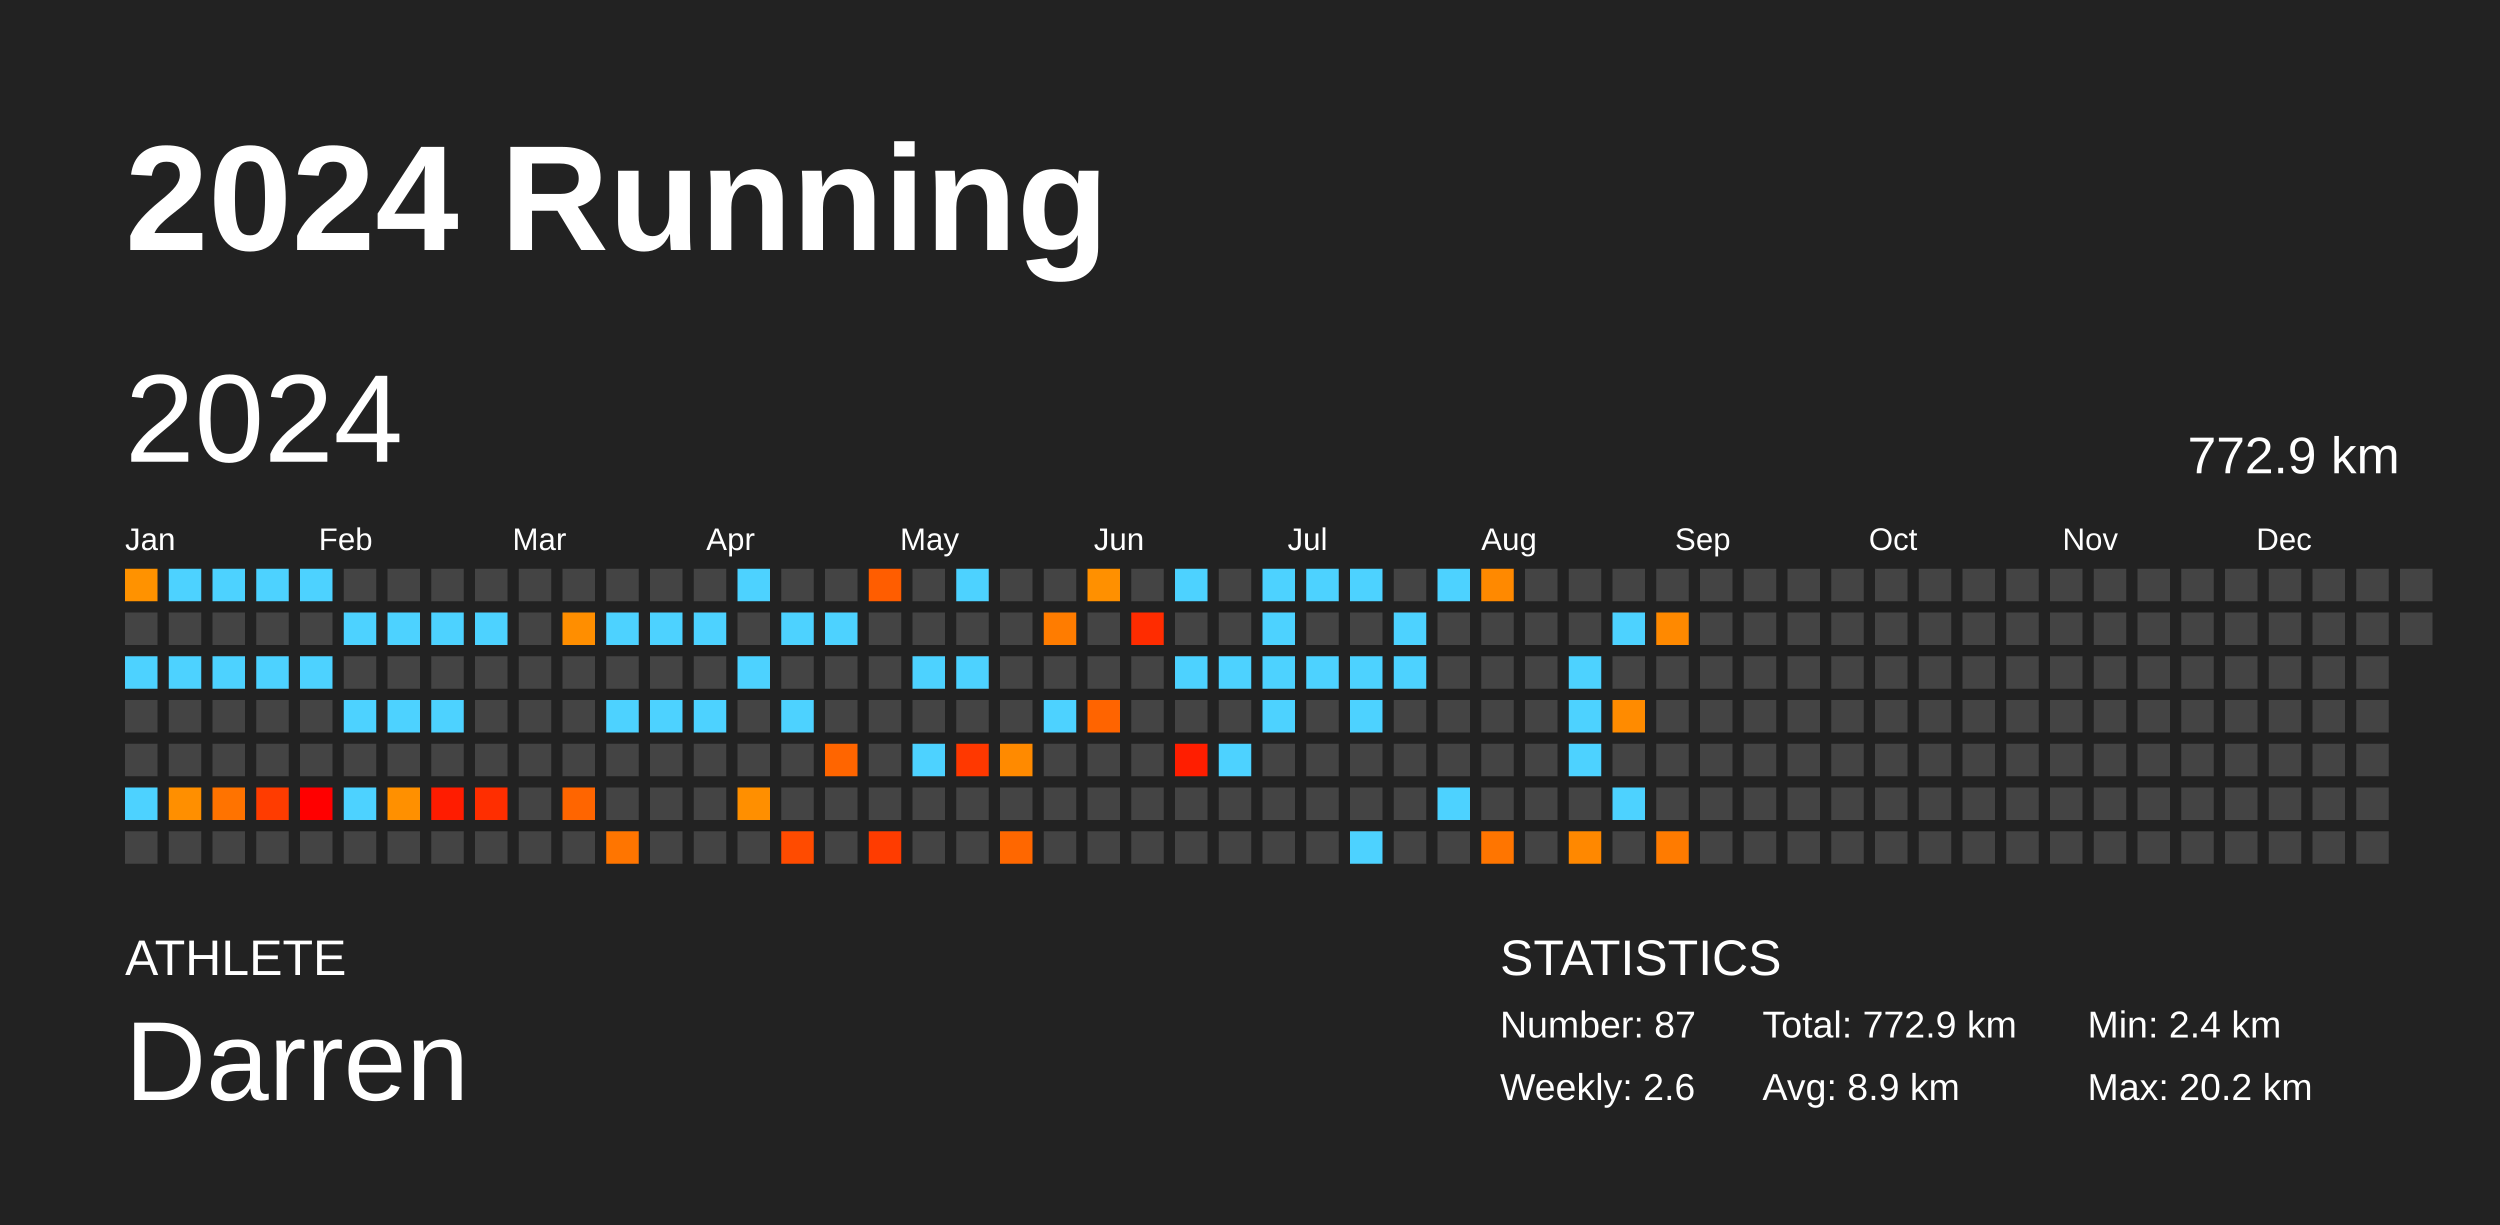
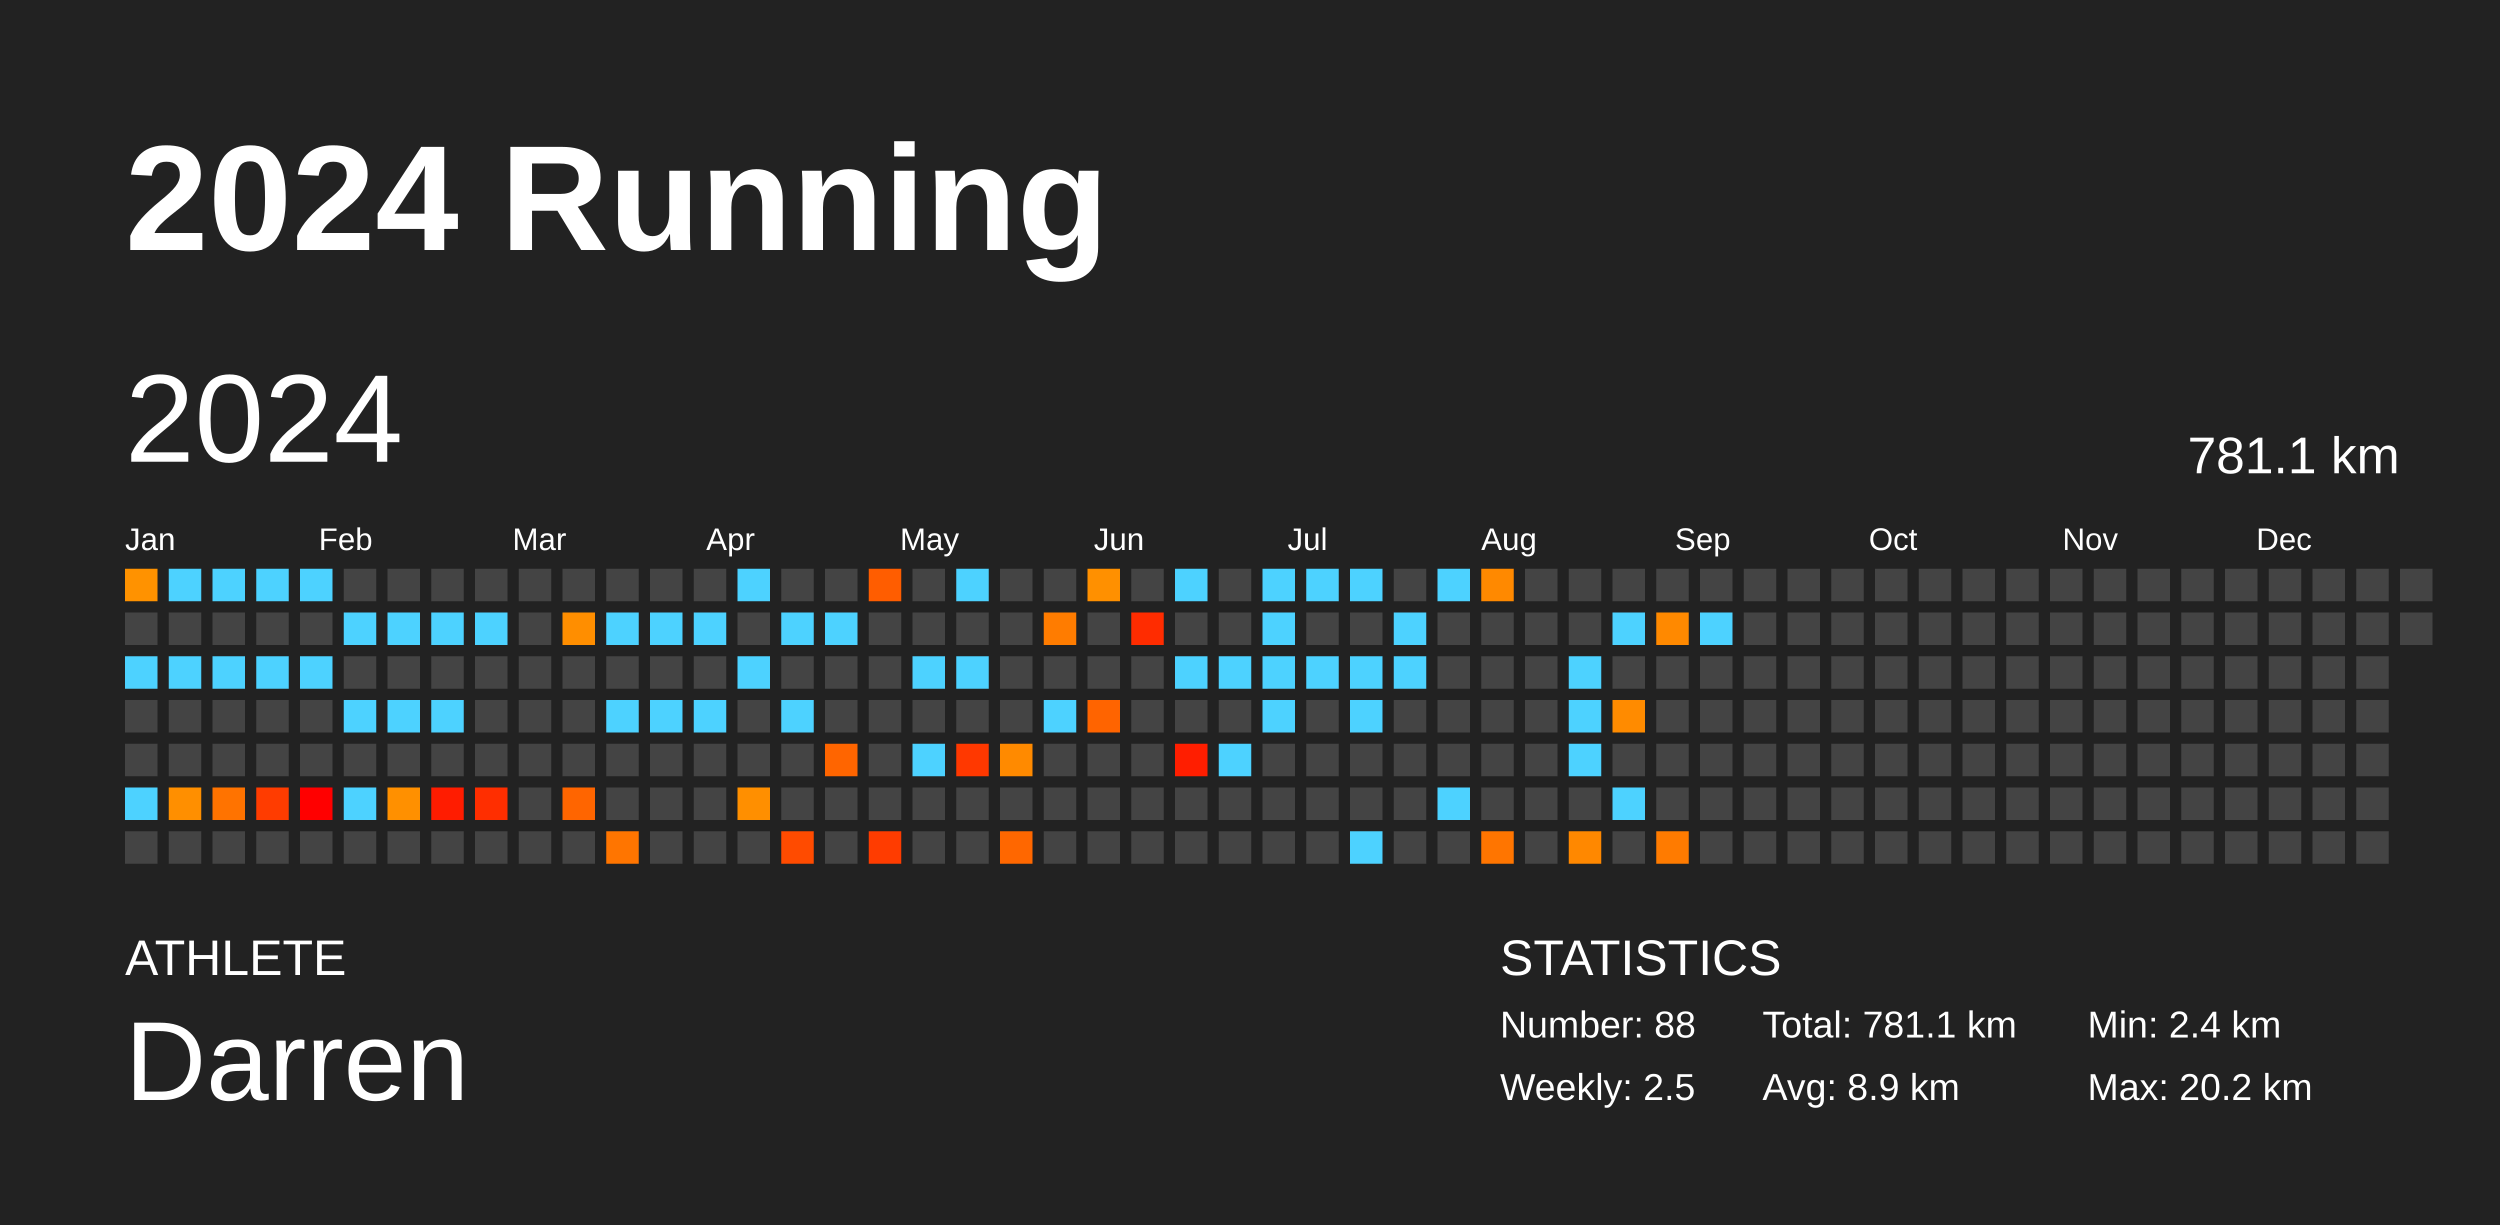
<svg xmlns="http://www.w3.org/2000/svg" baseProfile="full" height="98mm" version="1.1" viewBox="0,0,200,98" width="200mm">
  <defs />
  <rect fill="#222222" height="98" width="200" x="0" y="0" />
  <text fill="#FFFFFF" style="font-size:12px; font-family:Arial; font-weight:bold;" x="10" y="20">2024 Running</text>
  <text fill="#FFFFFF" style="font-size:4px; font-family:Arial" x="10" y="78">ATHLETE</text>
  <text fill="#FFFFFF" style="font-size:9px; font-family:Arial" x="10" y="88">Darren</text>
  <text fill="#FFFFFF" style="font-size:4px; font-family:Arial" x="120" y="78">STATISTICS</text>
-   <text fill="#FFFFFF" style="font-size:3px; font-family:Arial" x="120" y="83">Number: 87</text>
-   <text fill="#FFFFFF" style="font-size:3px; font-family:Arial" x="120" y="88">Weekly: 2.6</text>
-   <text fill="#FFFFFF" style="font-size:3px; font-family:Arial" x="141" y="83">Total: 772.9 km</text>
+   <text fill="#FFFFFF" style="font-size:3px; font-family:Arial" x="120" y="83">Number: 88</text>
+   <text fill="#FFFFFF" style="font-size:3px; font-family:Arial" x="120" y="88">Weekly: 2.5</text>
+   <text fill="#FFFFFF" style="font-size:3px; font-family:Arial" x="141" y="83">Total: 781.1 km</text>
  <text fill="#FFFFFF" style="font-size:3px; font-family:Arial" x="141" y="88">Avg: 8.9 km</text>
  <text fill="#FFFFFF" style="font-size:3px; font-family:Arial" x="167" y="83">Min: 2.4 km</text>
  <text fill="#FFFFFF" style="font-size:3px; font-family:Arial" x="167" y="88">Max: 20.2 km</text>
  <text dominant-baseline="hanging" fill="#FFFFFF" style="font-size:10.0px; font-family:Arial;" x="10" y="30">2024</text>
-   <text dominant-baseline="hanging" fill="#FFFFFF" style="font-size:4.125px; font-family:Arial;" x="175" y="35">772.9 km</text>
+   <text dominant-baseline="hanging" fill="#FFFFFF" style="font-size:4.125px; font-family:Arial;" x="175" y="35">781.1 km</text>
  <text fill="#FFFFFF" style="font-size:2.5px; font-family:Arial" x="10.0" y="44">Jan</text>
  <text fill="#FFFFFF" style="font-size:2.5px; font-family:Arial" x="25.5" y="44">Feb</text>
  <text fill="#FFFFFF" style="font-size:2.5px; font-family:Arial" x="41.0" y="44">Mar</text>
  <text fill="#FFFFFF" style="font-size:2.5px; font-family:Arial" x="56.5" y="44">Apr</text>
  <text fill="#FFFFFF" style="font-size:2.5px; font-family:Arial" x="72.0" y="44">May</text>
  <text fill="#FFFFFF" style="font-size:2.5px; font-family:Arial" x="87.5" y="44">Jun</text>
  <text fill="#FFFFFF" style="font-size:2.5px; font-family:Arial" x="103.0" y="44">Jul</text>
  <text fill="#FFFFFF" style="font-size:2.5px; font-family:Arial" x="118.5" y="44">Aug</text>
  <text fill="#FFFFFF" style="font-size:2.5px; font-family:Arial" x="134.0" y="44">Sep</text>
  <text fill="#FFFFFF" style="font-size:2.5px; font-family:Arial" x="149.5" y="44">Oct</text>
  <text fill="#FFFFFF" style="font-size:2.5px; font-family:Arial" x="165.0" y="44">Nov</text>
  <text fill="#FFFFFF" style="font-size:2.5px; font-family:Arial" x="180.5" y="44">Dec</text>
  <rect fill="#ff9200" height="2.6" width="2.6" x="10.0" y="45.5" />
  <rect fill="#444444" height="2.6" width="2.6" x="10.0" y="49.0" />
  <rect fill="#4dd2ff" height="2.6" width="2.6" x="10.0" y="52.5" />
  <rect fill="#444444" height="2.6" width="2.6" x="10.0" y="56.0" />
  <rect fill="#444444" height="2.6" width="2.6" x="10.0" y="59.5" />
  <rect fill="#4dd2ff" height="2.6" width="2.6" x="10.0" y="63.0" />
  <rect fill="#444444" height="2.6" width="2.6" x="10.0" y="66.5" />
  <rect fill="#4dd2ff" height="2.6" width="2.6" x="13.5" y="45.5" />
  <rect fill="#444444" height="2.6" width="2.6" x="13.5" y="49.0" />
  <rect fill="#4dd2ff" height="2.6" width="2.6" x="13.5" y="52.5" />
  <rect fill="#444444" height="2.6" width="2.6" x="13.5" y="56.0" />
  <rect fill="#444444" height="2.6" width="2.6" x="13.5" y="59.5" />
  <rect fill="#ff8f00" height="2.6" width="2.6" x="13.5" y="63.0" />
  <rect fill="#444444" height="2.6" width="2.6" x="13.5" y="66.5" />
  <rect fill="#4dd2ff" height="2.6" width="2.6" x="17.0" y="45.5" />
  <rect fill="#444444" height="2.6" width="2.6" x="17.0" y="49.0" />
  <rect fill="#4dd2ff" height="2.6" width="2.6" x="17.0" y="52.5" />
  <rect fill="#444444" height="2.6" width="2.6" x="17.0" y="56.0" />
  <rect fill="#444444" height="2.6" width="2.6" x="17.0" y="59.5" />
  <rect fill="#ff7300" height="2.6" width="2.6" x="17.0" y="63.0" />
  <rect fill="#444444" height="2.6" width="2.6" x="17.0" y="66.5" />
  <rect fill="#4dd2ff" height="2.6" width="2.6" x="20.5" y="45.5" />
  <rect fill="#444444" height="2.6" width="2.6" x="20.5" y="49.0" />
  <rect fill="#4dd2ff" height="2.6" width="2.6" x="20.5" y="52.5" />
  <rect fill="#444444" height="2.6" width="2.6" x="20.5" y="56.0" />
  <rect fill="#444444" height="2.6" width="2.6" x="20.5" y="59.5" />
  <rect fill="#ff3c00" height="2.6" width="2.6" x="20.5" y="63.0" />
  <rect fill="#444444" height="2.6" width="2.6" x="20.5" y="66.5" />
  <rect fill="#4dd2ff" height="2.6" width="2.6" x="24.0" y="45.5" />
  <rect fill="#444444" height="2.6" width="2.6" x="24.0" y="49.0" />
  <rect fill="#4dd2ff" height="2.6" width="2.6" x="24.0" y="52.5" />
  <rect fill="#444444" height="2.6" width="2.6" x="24.0" y="56.0" />
  <rect fill="#444444" height="2.6" width="2.6" x="24.0" y="59.5" />
  <rect fill="red" height="2.6" width="2.6" x="24.0" y="63.0" />
  <rect fill="#444444" height="2.6" width="2.6" x="24.0" y="66.5" />
  <rect fill="#444444" height="2.6" width="2.6" x="27.5" y="45.5" />
  <rect fill="#4dd2ff" height="2.6" width="2.6" x="27.5" y="49.0" />
  <rect fill="#444444" height="2.6" width="2.6" x="27.5" y="52.5" />
  <rect fill="#4dd2ff" height="2.6" width="2.6" x="27.5" y="56.0" />
  <rect fill="#444444" height="2.6" width="2.6" x="27.5" y="59.5" />
  <rect fill="#4dd2ff" height="2.6" width="2.6" x="27.5" y="63.0" />
  <rect fill="#444444" height="2.6" width="2.6" x="27.5" y="66.5" />
  <rect fill="#444444" height="2.6" width="2.6" x="31.0" y="45.5" />
  <rect fill="#4dd2ff" height="2.6" width="2.6" x="31.0" y="49.0" />
  <rect fill="#444444" height="2.6" width="2.6" x="31.0" y="52.5" />
  <rect fill="#4dd2ff" height="2.6" width="2.6" x="31.0" y="56.0" />
  <rect fill="#444444" height="2.6" width="2.6" x="31.0" y="59.5" />
  <rect fill="#ff9000" height="2.6" width="2.6" x="31.0" y="63.0" />
  <rect fill="#444444" height="2.6" width="2.6" x="31.0" y="66.5" />
  <rect fill="#444444" height="2.6" width="2.6" x="34.5" y="45.5" />
  <rect fill="#4dd2ff" height="2.6" width="2.6" x="34.5" y="49.0" />
  <rect fill="#444444" height="2.6" width="2.6" x="34.5" y="52.5" />
  <rect fill="#4dd2ff" height="2.6" width="2.6" x="34.5" y="56.0" />
  <rect fill="#444444" height="2.6" width="2.6" x="34.5" y="59.5" />
  <rect fill="#ff1c00" height="2.6" width="2.6" x="34.5" y="63.0" />
  <rect fill="#444444" height="2.6" width="2.6" x="34.5" y="66.5" />
  <rect fill="#444444" height="2.6" width="2.6" x="38.0" y="45.5" />
  <rect fill="#4dd2ff" height="2.6" width="2.6" x="38.0" y="49.0" />
  <rect fill="#444444" height="2.6" width="2.6" x="38.0" y="52.5" />
  <rect fill="#444444" height="2.6" width="2.6" x="38.0" y="56.0" />
  <rect fill="#444444" height="2.6" width="2.6" x="38.0" y="59.5" />
  <rect fill="#ff2e00" height="2.6" width="2.6" x="38.0" y="63.0" />
  <rect fill="#444444" height="2.6" width="2.6" x="38.0" y="66.5" />
  <rect fill="#444444" height="2.6" width="2.6" x="41.5" y="45.5" />
  <rect fill="#444444" height="2.6" width="2.6" x="41.5" y="49.0" />
  <rect fill="#444444" height="2.6" width="2.6" x="41.5" y="52.5" />
  <rect fill="#444444" height="2.6" width="2.6" x="41.5" y="56.0" />
  <rect fill="#444444" height="2.6" width="2.6" x="41.5" y="59.5" />
  <rect fill="#444444" height="2.6" width="2.6" x="41.5" y="63.0" />
  <rect fill="#444444" height="2.6" width="2.6" x="41.5" y="66.5" />
  <rect fill="#444444" height="2.6" width="2.6" x="45.0" y="45.5" />
  <rect fill="#ff8e00" height="2.6" width="2.6" x="45.0" y="49.0" />
  <rect fill="#444444" height="2.6" width="2.6" x="45.0" y="52.5" />
  <rect fill="#444444" height="2.6" width="2.6" x="45.0" y="56.0" />
  <rect fill="#444444" height="2.6" width="2.6" x="45.0" y="59.5" />
  <rect fill="#ff6500" height="2.6" width="2.6" x="45.0" y="63.0" />
  <rect fill="#444444" height="2.6" width="2.6" x="45.0" y="66.5" />
  <rect fill="#444444" height="2.6" width="2.6" x="48.5" y="45.5" />
  <rect fill="#4dd2ff" height="2.6" width="2.6" x="48.5" y="49.0" />
  <rect fill="#444444" height="2.6" width="2.6" x="48.5" y="52.5" />
  <rect fill="#4dd2ff" height="2.6" width="2.6" x="48.5" y="56.0" />
  <rect fill="#444444" height="2.6" width="2.6" x="48.5" y="59.5" />
  <rect fill="#444444" height="2.6" width="2.6" x="48.5" y="63.0" />
  <rect fill="#ff7500" height="2.6" width="2.6" x="48.5" y="66.5" />
  <rect fill="#444444" height="2.6" width="2.6" x="52.0" y="45.5" />
  <rect fill="#4dd2ff" height="2.6" width="2.6" x="52.0" y="49.0" />
  <rect fill="#444444" height="2.6" width="2.6" x="52.0" y="52.5" />
  <rect fill="#4dd2ff" height="2.6" width="2.6" x="52.0" y="56.0" />
  <rect fill="#444444" height="2.6" width="2.6" x="52.0" y="59.5" />
  <rect fill="#444444" height="2.6" width="2.6" x="52.0" y="63.0" />
  <rect fill="#444444" height="2.6" width="2.6" x="52.0" y="66.5" />
  <rect fill="#444444" height="2.6" width="2.6" x="55.5" y="45.5" />
  <rect fill="#4dd2ff" height="2.6" width="2.6" x="55.5" y="49.0" />
  <rect fill="#444444" height="2.6" width="2.6" x="55.5" y="52.5" />
  <rect fill="#4dd2ff" height="2.6" width="2.6" x="55.5" y="56.0" />
  <rect fill="#444444" height="2.6" width="2.6" x="55.5" y="59.5" />
  <rect fill="#444444" height="2.6" width="2.6" x="55.5" y="63.0" />
  <rect fill="#444444" height="2.6" width="2.6" x="55.5" y="66.5" />
  <rect fill="#4dd2ff" height="2.6" width="2.6" x="59.0" y="45.5" />
  <rect fill="#444444" height="2.6" width="2.6" x="59.0" y="49.0" />
  <rect fill="#4dd2ff" height="2.6" width="2.6" x="59.0" y="52.5" />
  <rect fill="#444444" height="2.6" width="2.6" x="59.0" y="56.0" />
  <rect fill="#444444" height="2.6" width="2.6" x="59.0" y="59.5" />
  <rect fill="#ff8f00" height="2.6" width="2.6" x="59.0" y="63.0" />
  <rect fill="#444444" height="2.6" width="2.6" x="59.0" y="66.5" />
  <rect fill="#444444" height="2.6" width="2.6" x="62.5" y="45.5" />
  <rect fill="#4dd2ff" height="2.6" width="2.6" x="62.5" y="49.0" />
  <rect fill="#444444" height="2.6" width="2.6" x="62.5" y="52.5" />
  <rect fill="#4dd2ff" height="2.6" width="2.6" x="62.5" y="56.0" />
  <rect fill="#444444" height="2.6" width="2.6" x="62.5" y="59.5" />
  <rect fill="#444444" height="2.6" width="2.6" x="62.5" y="63.0" />
  <rect fill="#ff4b00" height="2.6" width="2.6" x="62.5" y="66.5" />
  <rect fill="#444444" height="2.6" width="2.6" x="66.0" y="45.5" />
  <rect fill="#4dd2ff" height="2.6" width="2.6" x="66.0" y="49.0" />
  <rect fill="#444444" height="2.6" width="2.6" x="66.0" y="52.5" />
  <rect fill="#444444" height="2.6" width="2.6" x="66.0" y="56.0" />
  <rect fill="#ff6500" height="2.6" width="2.6" x="66.0" y="59.5" />
  <rect fill="#444444" height="2.6" width="2.6" x="66.0" y="63.0" />
  <rect fill="#444444" height="2.6" width="2.6" x="66.0" y="66.5" />
  <rect fill="#ff5d00" height="2.6" width="2.6" x="69.5" y="45.5" />
  <rect fill="#444444" height="2.6" width="2.6" x="69.5" y="49.0" />
  <rect fill="#444444" height="2.6" width="2.6" x="69.5" y="52.5" />
  <rect fill="#444444" height="2.6" width="2.6" x="69.5" y="56.0" />
  <rect fill="#444444" height="2.6" width="2.6" x="69.5" y="59.5" />
  <rect fill="#444444" height="2.6" width="2.6" x="69.5" y="63.0" />
  <rect fill="#ff3c00" height="2.6" width="2.6" x="69.5" y="66.5" />
  <rect fill="#444444" height="2.6" width="2.6" x="73.0" y="45.5" />
  <rect fill="#444444" height="2.6" width="2.6" x="73.0" y="49.0" />
  <rect fill="#4dd2ff" height="2.6" width="2.6" x="73.0" y="52.5" />
  <rect fill="#444444" height="2.6" width="2.6" x="73.0" y="56.0" />
  <rect fill="#4dd2ff" height="2.6" width="2.6" x="73.0" y="59.5" />
  <rect fill="#444444" height="2.6" width="2.6" x="73.0" y="63.0" />
  <rect fill="#444444" height="2.6" width="2.6" x="73.0" y="66.5" />
  <rect fill="#4dd2ff" height="2.6" width="2.6" x="76.5" y="45.5" />
  <rect fill="#444444" height="2.6" width="2.6" x="76.5" y="49.0" />
  <rect fill="#4dd2ff" height="2.6" width="2.6" x="76.5" y="52.5" />
  <rect fill="#444444" height="2.6" width="2.6" x="76.5" y="56.0" />
  <rect fill="#ff3800" height="2.6" width="2.6" x="76.5" y="59.5" />
  <rect fill="#444444" height="2.6" width="2.6" x="76.5" y="63.0" />
  <rect fill="#444444" height="2.6" width="2.6" x="76.5" y="66.5" />
  <rect fill="#444444" height="2.6" width="2.6" x="80.0" y="45.5" />
  <rect fill="#444444" height="2.6" width="2.6" x="80.0" y="49.0" />
  <rect fill="#444444" height="2.6" width="2.6" x="80.0" y="52.5" />
  <rect fill="#444444" height="2.6" width="2.6" x="80.0" y="56.0" />
  <rect fill="#ff8a00" height="2.6" width="2.6" x="80.0" y="59.5" />
  <rect fill="#444444" height="2.6" width="2.6" x="80.0" y="63.0" />
  <rect fill="#ff6700" height="2.6" width="2.6" x="80.0" y="66.5" />
  <rect fill="#444444" height="2.6" width="2.6" x="83.5" y="45.5" />
  <rect fill="#ff7c00" height="2.6" width="2.6" x="83.5" y="49.0" />
  <rect fill="#444444" height="2.6" width="2.6" x="83.5" y="52.5" />
  <rect fill="#4dd2ff" height="2.6" width="2.6" x="83.5" y="56.0" />
  <rect fill="#444444" height="2.6" width="2.6" x="83.5" y="59.5" />
  <rect fill="#444444" height="2.6" width="2.6" x="83.5" y="63.0" />
  <rect fill="#444444" height="2.6" width="2.6" x="83.5" y="66.5" />
  <rect fill="#ff9000" height="2.6" width="2.6" x="87.0" y="45.5" />
  <rect fill="#444444" height="2.6" width="2.6" x="87.0" y="49.0" />
  <rect fill="#444444" height="2.6" width="2.6" x="87.0" y="52.5" />
  <rect fill="#ff6400" height="2.6" width="2.6" x="87.0" y="56.0" />
  <rect fill="#444444" height="2.6" width="2.6" x="87.0" y="59.5" />
  <rect fill="#444444" height="2.6" width="2.6" x="87.0" y="63.0" />
  <rect fill="#444444" height="2.6" width="2.6" x="87.0" y="66.5" />
  <rect fill="#444444" height="2.6" width="2.6" x="90.5" y="45.5" />
  <rect fill="#ff2c00" height="2.6" width="2.6" x="90.5" y="49.0" />
  <rect fill="#444444" height="2.6" width="2.6" x="90.5" y="52.5" />
  <rect fill="#444444" height="2.6" width="2.6" x="90.5" y="56.0" />
  <rect fill="#444444" height="2.6" width="2.6" x="90.5" y="59.5" />
  <rect fill="#444444" height="2.6" width="2.6" x="90.5" y="63.0" />
  <rect fill="#444444" height="2.6" width="2.6" x="90.5" y="66.5" />
  <rect fill="#4dd2ff" height="2.6" width="2.6" x="94.0" y="45.5" />
  <rect fill="#444444" height="2.6" width="2.6" x="94.0" y="49.0" />
  <rect fill="#4dd2ff" height="2.6" width="2.6" x="94.0" y="52.5" />
  <rect fill="#444444" height="2.6" width="2.6" x="94.0" y="56.0" />
  <rect fill="#ff1e00" height="2.6" width="2.6" x="94.0" y="59.5" />
  <rect fill="#444444" height="2.6" width="2.6" x="94.0" y="63.0" />
  <rect fill="#444444" height="2.6" width="2.6" x="94.0" y="66.5" />
  <rect fill="#444444" height="2.6" width="2.6" x="97.5" y="45.5" />
  <rect fill="#444444" height="2.6" width="2.6" x="97.5" y="49.0" />
  <rect fill="#4dd2ff" height="2.6" width="2.6" x="97.5" y="52.5" />
  <rect fill="#444444" height="2.6" width="2.6" x="97.5" y="56.0" />
  <rect fill="#4dd2ff" height="2.6" width="2.6" x="97.5" y="59.5" />
  <rect fill="#444444" height="2.6" width="2.6" x="97.5" y="63.0" />
  <rect fill="#444444" height="2.6" width="2.6" x="97.5" y="66.5" />
  <rect fill="#4dd2ff" height="2.6" width="2.6" x="101.0" y="45.5" />
  <rect fill="#4dd2ff" height="2.6" width="2.6" x="101.0" y="49.0" />
  <rect fill="#4dd2ff" height="2.6" width="2.6" x="101.0" y="52.5" />
  <rect fill="#4dd2ff" height="2.6" width="2.6" x="101.0" y="56.0" />
  <rect fill="#444444" height="2.6" width="2.6" x="101.0" y="59.5" />
  <rect fill="#444444" height="2.6" width="2.6" x="101.0" y="63.0" />
  <rect fill="#444444" height="2.6" width="2.6" x="101.0" y="66.5" />
  <rect fill="#4dd2ff" height="2.6" width="2.6" x="104.5" y="45.5" />
  <rect fill="#444444" height="2.6" width="2.6" x="104.5" y="49.0" />
  <rect fill="#4dd2ff" height="2.6" width="2.6" x="104.5" y="52.5" />
  <rect fill="#444444" height="2.6" width="2.6" x="104.5" y="56.0" />
  <rect fill="#444444" height="2.6" width="2.6" x="104.5" y="59.5" />
  <rect fill="#444444" height="2.6" width="2.6" x="104.5" y="63.0" />
  <rect fill="#444444" height="2.6" width="2.6" x="104.5" y="66.5" />
  <rect fill="#4dd2ff" height="2.6" width="2.6" x="108.0" y="45.5" />
  <rect fill="#444444" height="2.6" width="2.6" x="108.0" y="49.0" />
  <rect fill="#4dd2ff" height="2.6" width="2.6" x="108.0" y="52.5" />
  <rect fill="#4dd2ff" height="2.6" width="2.6" x="108.0" y="56.0" />
  <rect fill="#444444" height="2.6" width="2.6" x="108.0" y="59.5" />
  <rect fill="#444444" height="2.6" width="2.6" x="108.0" y="63.0" />
  <rect fill="#4dd2ff" height="2.6" width="2.6" x="108.0" y="66.5" />
  <rect fill="#444444" height="2.6" width="2.6" x="111.5" y="45.5" />
  <rect fill="#4dd2ff" height="2.6" width="2.6" x="111.5" y="49.0" />
  <rect fill="#4dd2ff" height="2.6" width="2.6" x="111.5" y="52.5" />
  <rect fill="#444444" height="2.6" width="2.6" x="111.5" y="56.0" />
  <rect fill="#444444" height="2.6" width="2.6" x="111.5" y="59.5" />
  <rect fill="#444444" height="2.6" width="2.6" x="111.5" y="63.0" />
  <rect fill="#444444" height="2.6" width="2.6" x="111.5" y="66.5" />
  <rect fill="#4dd2ff" height="2.6" width="2.6" x="115.0" y="45.5" />
  <rect fill="#444444" height="2.6" width="2.6" x="115.0" y="49.0" />
  <rect fill="#444444" height="2.6" width="2.6" x="115.0" y="52.5" />
  <rect fill="#444444" height="2.6" width="2.6" x="115.0" y="56.0" />
  <rect fill="#444444" height="2.6" width="2.6" x="115.0" y="59.5" />
  <rect fill="#4dd2ff" height="2.6" width="2.6" x="115.0" y="63.0" />
  <rect fill="#444444" height="2.6" width="2.6" x="115.0" y="66.5" />
  <rect fill="#ff8900" height="2.6" width="2.6" x="118.5" y="45.5" />
  <rect fill="#444444" height="2.6" width="2.6" x="118.5" y="49.0" />
  <rect fill="#444444" height="2.6" width="2.6" x="118.5" y="52.5" />
  <rect fill="#444444" height="2.6" width="2.6" x="118.5" y="56.0" />
  <rect fill="#444444" height="2.6" width="2.6" x="118.5" y="59.5" />
  <rect fill="#444444" height="2.6" width="2.6" x="118.5" y="63.0" />
  <rect fill="#ff7500" height="2.6" width="2.6" x="118.5" y="66.5" />
  <rect fill="#444444" height="2.6" width="2.6" x="122.0" y="45.5" />
  <rect fill="#444444" height="2.6" width="2.6" x="122.0" y="49.0" />
  <rect fill="#444444" height="2.6" width="2.6" x="122.0" y="52.5" />
  <rect fill="#444444" height="2.6" width="2.6" x="122.0" y="56.0" />
  <rect fill="#444444" height="2.6" width="2.6" x="122.0" y="59.5" />
  <rect fill="#444444" height="2.6" width="2.6" x="122.0" y="63.0" />
  <rect fill="#444444" height="2.6" width="2.6" x="122.0" y="66.5" />
  <rect fill="#444444" height="2.6" width="2.6" x="125.5" y="45.5" />
  <rect fill="#444444" height="2.6" width="2.6" x="125.5" y="49.0" />
  <rect fill="#4dd2ff" height="2.6" width="2.6" x="125.5" y="52.5" />
  <rect fill="#4dd2ff" height="2.6" width="2.6" x="125.5" y="56.0" />
  <rect fill="#4dd2ff" height="2.6" width="2.6" x="125.5" y="59.5" />
  <rect fill="#444444" height="2.6" width="2.6" x="125.5" y="63.0" />
  <rect fill="#ff8800" height="2.6" width="2.6" x="125.5" y="66.5" />
  <rect fill="#444444" height="2.6" width="2.6" x="129.0" y="45.5" />
  <rect fill="#4dd2ff" height="2.6" width="2.6" x="129.0" y="49.0" />
  <rect fill="#444444" height="2.6" width="2.6" x="129.0" y="52.5" />
  <rect fill="#ff8b00" height="2.6" width="2.6" x="129.0" y="56.0" />
  <rect fill="#444444" height="2.6" width="2.6" x="129.0" y="59.5" />
  <rect fill="#4dd2ff" height="2.6" width="2.6" x="129.0" y="63.0" />
  <rect fill="#444444" height="2.6" width="2.6" x="129.0" y="66.5" />
  <rect fill="#444444" height="2.6" width="2.6" x="132.5" y="45.5" />
  <rect fill="#ff8900" height="2.6" width="2.6" x="132.5" y="49.0" />
  <rect fill="#444444" height="2.6" width="2.6" x="132.5" y="52.5" />
  <rect fill="#444444" height="2.6" width="2.6" x="132.5" y="56.0" />
  <rect fill="#444444" height="2.6" width="2.6" x="132.5" y="59.5" />
  <rect fill="#444444" height="2.6" width="2.6" x="132.5" y="63.0" />
  <rect fill="#ff7b00" height="2.6" width="2.6" x="132.5" y="66.5" />
  <rect fill="#444444" height="2.6" width="2.6" x="136.0" y="45.5" />
-   <rect fill="#444444" height="2.6" width="2.6" x="136.0" y="49.0" />
+   <rect fill="#4dd2ff" height="2.6" width="2.6" x="136.0" y="49.0" />
  <rect fill="#444444" height="2.6" width="2.6" x="136.0" y="52.5" />
  <rect fill="#444444" height="2.6" width="2.6" x="136.0" y="56.0" />
  <rect fill="#444444" height="2.6" width="2.6" x="136.0" y="59.5" />
  <rect fill="#444444" height="2.6" width="2.6" x="136.0" y="63.0" />
  <rect fill="#444444" height="2.6" width="2.6" x="136.0" y="66.5" />
  <rect fill="#444444" height="2.6" width="2.6" x="139.5" y="45.5" />
  <rect fill="#444444" height="2.6" width="2.6" x="139.5" y="49.0" />
  <rect fill="#444444" height="2.6" width="2.6" x="139.5" y="52.5" />
  <rect fill="#444444" height="2.6" width="2.6" x="139.5" y="56.0" />
  <rect fill="#444444" height="2.6" width="2.6" x="139.5" y="59.5" />
  <rect fill="#444444" height="2.6" width="2.6" x="139.5" y="63.0" />
  <rect fill="#444444" height="2.6" width="2.6" x="139.5" y="66.5" />
  <rect fill="#444444" height="2.6" width="2.6" x="143.0" y="45.5" />
  <rect fill="#444444" height="2.6" width="2.6" x="143.0" y="49.0" />
  <rect fill="#444444" height="2.6" width="2.6" x="143.0" y="52.5" />
  <rect fill="#444444" height="2.6" width="2.6" x="143.0" y="56.0" />
  <rect fill="#444444" height="2.6" width="2.6" x="143.0" y="59.5" />
  <rect fill="#444444" height="2.6" width="2.6" x="143.0" y="63.0" />
  <rect fill="#444444" height="2.6" width="2.6" x="143.0" y="66.5" />
  <rect fill="#444444" height="2.6" width="2.6" x="146.5" y="45.5" />
  <rect fill="#444444" height="2.6" width="2.6" x="146.5" y="49.0" />
  <rect fill="#444444" height="2.6" width="2.6" x="146.5" y="52.5" />
  <rect fill="#444444" height="2.6" width="2.6" x="146.5" y="56.0" />
  <rect fill="#444444" height="2.6" width="2.6" x="146.5" y="59.5" />
  <rect fill="#444444" height="2.6" width="2.6" x="146.5" y="63.0" />
  <rect fill="#444444" height="2.6" width="2.6" x="146.5" y="66.5" />
  <rect fill="#444444" height="2.6" width="2.6" x="150.0" y="45.5" />
  <rect fill="#444444" height="2.6" width="2.6" x="150.0" y="49.0" />
  <rect fill="#444444" height="2.6" width="2.6" x="150.0" y="52.5" />
  <rect fill="#444444" height="2.6" width="2.6" x="150.0" y="56.0" />
  <rect fill="#444444" height="2.6" width="2.6" x="150.0" y="59.5" />
  <rect fill="#444444" height="2.6" width="2.6" x="150.0" y="63.0" />
  <rect fill="#444444" height="2.6" width="2.6" x="150.0" y="66.5" />
  <rect fill="#444444" height="2.6" width="2.6" x="153.5" y="45.5" />
  <rect fill="#444444" height="2.6" width="2.6" x="153.5" y="49.0" />
  <rect fill="#444444" height="2.6" width="2.6" x="153.5" y="52.5" />
  <rect fill="#444444" height="2.6" width="2.6" x="153.5" y="56.0" />
  <rect fill="#444444" height="2.6" width="2.6" x="153.5" y="59.5" />
  <rect fill="#444444" height="2.6" width="2.6" x="153.5" y="63.0" />
  <rect fill="#444444" height="2.6" width="2.6" x="153.5" y="66.5" />
  <rect fill="#444444" height="2.6" width="2.6" x="157.0" y="45.5" />
  <rect fill="#444444" height="2.6" width="2.6" x="157.0" y="49.0" />
  <rect fill="#444444" height="2.6" width="2.6" x="157.0" y="52.5" />
  <rect fill="#444444" height="2.6" width="2.6" x="157.0" y="56.0" />
  <rect fill="#444444" height="2.6" width="2.6" x="157.0" y="59.5" />
  <rect fill="#444444" height="2.6" width="2.6" x="157.0" y="63.0" />
  <rect fill="#444444" height="2.6" width="2.6" x="157.0" y="66.5" />
  <rect fill="#444444" height="2.6" width="2.6" x="160.5" y="45.5" />
  <rect fill="#444444" height="2.6" width="2.6" x="160.5" y="49.0" />
  <rect fill="#444444" height="2.6" width="2.6" x="160.5" y="52.5" />
  <rect fill="#444444" height="2.6" width="2.6" x="160.5" y="56.0" />
  <rect fill="#444444" height="2.6" width="2.6" x="160.5" y="59.5" />
  <rect fill="#444444" height="2.6" width="2.6" x="160.5" y="63.0" />
  <rect fill="#444444" height="2.6" width="2.6" x="160.5" y="66.5" />
  <rect fill="#444444" height="2.6" width="2.6" x="164.0" y="45.5" />
  <rect fill="#444444" height="2.6" width="2.6" x="164.0" y="49.0" />
  <rect fill="#444444" height="2.6" width="2.6" x="164.0" y="52.5" />
  <rect fill="#444444" height="2.6" width="2.6" x="164.0" y="56.0" />
  <rect fill="#444444" height="2.6" width="2.6" x="164.0" y="59.5" />
  <rect fill="#444444" height="2.6" width="2.6" x="164.0" y="63.0" />
  <rect fill="#444444" height="2.6" width="2.6" x="164.0" y="66.5" />
  <rect fill="#444444" height="2.6" width="2.6" x="167.5" y="45.5" />
  <rect fill="#444444" height="2.6" width="2.6" x="167.5" y="49.0" />
  <rect fill="#444444" height="2.6" width="2.6" x="167.5" y="52.5" />
  <rect fill="#444444" height="2.6" width="2.6" x="167.5" y="56.0" />
  <rect fill="#444444" height="2.6" width="2.6" x="167.5" y="59.5" />
  <rect fill="#444444" height="2.6" width="2.6" x="167.5" y="63.0" />
  <rect fill="#444444" height="2.6" width="2.6" x="167.5" y="66.5" />
  <rect fill="#444444" height="2.6" width="2.6" x="171.0" y="45.5" />
  <rect fill="#444444" height="2.6" width="2.6" x="171.0" y="49.0" />
  <rect fill="#444444" height="2.6" width="2.6" x="171.0" y="52.5" />
  <rect fill="#444444" height="2.6" width="2.6" x="171.0" y="56.0" />
  <rect fill="#444444" height="2.6" width="2.6" x="171.0" y="59.5" />
  <rect fill="#444444" height="2.6" width="2.6" x="171.0" y="63.0" />
  <rect fill="#444444" height="2.6" width="2.6" x="171.0" y="66.5" />
  <rect fill="#444444" height="2.6" width="2.6" x="174.5" y="45.5" />
  <rect fill="#444444" height="2.6" width="2.6" x="174.5" y="49.0" />
  <rect fill="#444444" height="2.6" width="2.6" x="174.5" y="52.5" />
  <rect fill="#444444" height="2.6" width="2.6" x="174.5" y="56.0" />
  <rect fill="#444444" height="2.6" width="2.6" x="174.5" y="59.5" />
  <rect fill="#444444" height="2.6" width="2.6" x="174.5" y="63.0" />
  <rect fill="#444444" height="2.6" width="2.6" x="174.5" y="66.5" />
  <rect fill="#444444" height="2.6" width="2.6" x="178.0" y="45.5" />
  <rect fill="#444444" height="2.6" width="2.6" x="178.0" y="49.0" />
  <rect fill="#444444" height="2.6" width="2.6" x="178.0" y="52.5" />
  <rect fill="#444444" height="2.6" width="2.6" x="178.0" y="56.0" />
  <rect fill="#444444" height="2.6" width="2.6" x="178.0" y="59.5" />
  <rect fill="#444444" height="2.6" width="2.6" x="178.0" y="63.0" />
  <rect fill="#444444" height="2.6" width="2.6" x="178.0" y="66.5" />
  <rect fill="#444444" height="2.6" width="2.6" x="181.5" y="45.5" />
  <rect fill="#444444" height="2.6" width="2.6" x="181.5" y="49.0" />
  <rect fill="#444444" height="2.6" width="2.6" x="181.5" y="52.5" />
  <rect fill="#444444" height="2.6" width="2.6" x="181.5" y="56.0" />
  <rect fill="#444444" height="2.6" width="2.6" x="181.5" y="59.5" />
  <rect fill="#444444" height="2.6" width="2.6" x="181.5" y="63.0" />
  <rect fill="#444444" height="2.6" width="2.6" x="181.5" y="66.5" />
  <rect fill="#444444" height="2.6" width="2.6" x="185.0" y="45.5" />
  <rect fill="#444444" height="2.6" width="2.6" x="185.0" y="49.0" />
  <rect fill="#444444" height="2.6" width="2.6" x="185.0" y="52.5" />
  <rect fill="#444444" height="2.6" width="2.6" x="185.0" y="56.0" />
  <rect fill="#444444" height="2.6" width="2.6" x="185.0" y="59.5" />
  <rect fill="#444444" height="2.6" width="2.6" x="185.0" y="63.0" />
  <rect fill="#444444" height="2.6" width="2.6" x="185.0" y="66.5" />
  <rect fill="#444444" height="2.6" width="2.6" x="188.5" y="45.5" />
  <rect fill="#444444" height="2.6" width="2.6" x="188.5" y="49.0" />
  <rect fill="#444444" height="2.6" width="2.6" x="188.5" y="52.5" />
  <rect fill="#444444" height="2.6" width="2.6" x="188.5" y="56.0" />
  <rect fill="#444444" height="2.6" width="2.6" x="188.5" y="59.5" />
  <rect fill="#444444" height="2.6" width="2.6" x="188.5" y="63.0" />
  <rect fill="#444444" height="2.6" width="2.6" x="188.5" y="66.5" />
  <rect fill="#444444" height="2.6" width="2.6" x="192.0" y="45.5" />
  <rect fill="#444444" height="2.6" width="2.6" x="192.0" y="49.0" />
</svg>
